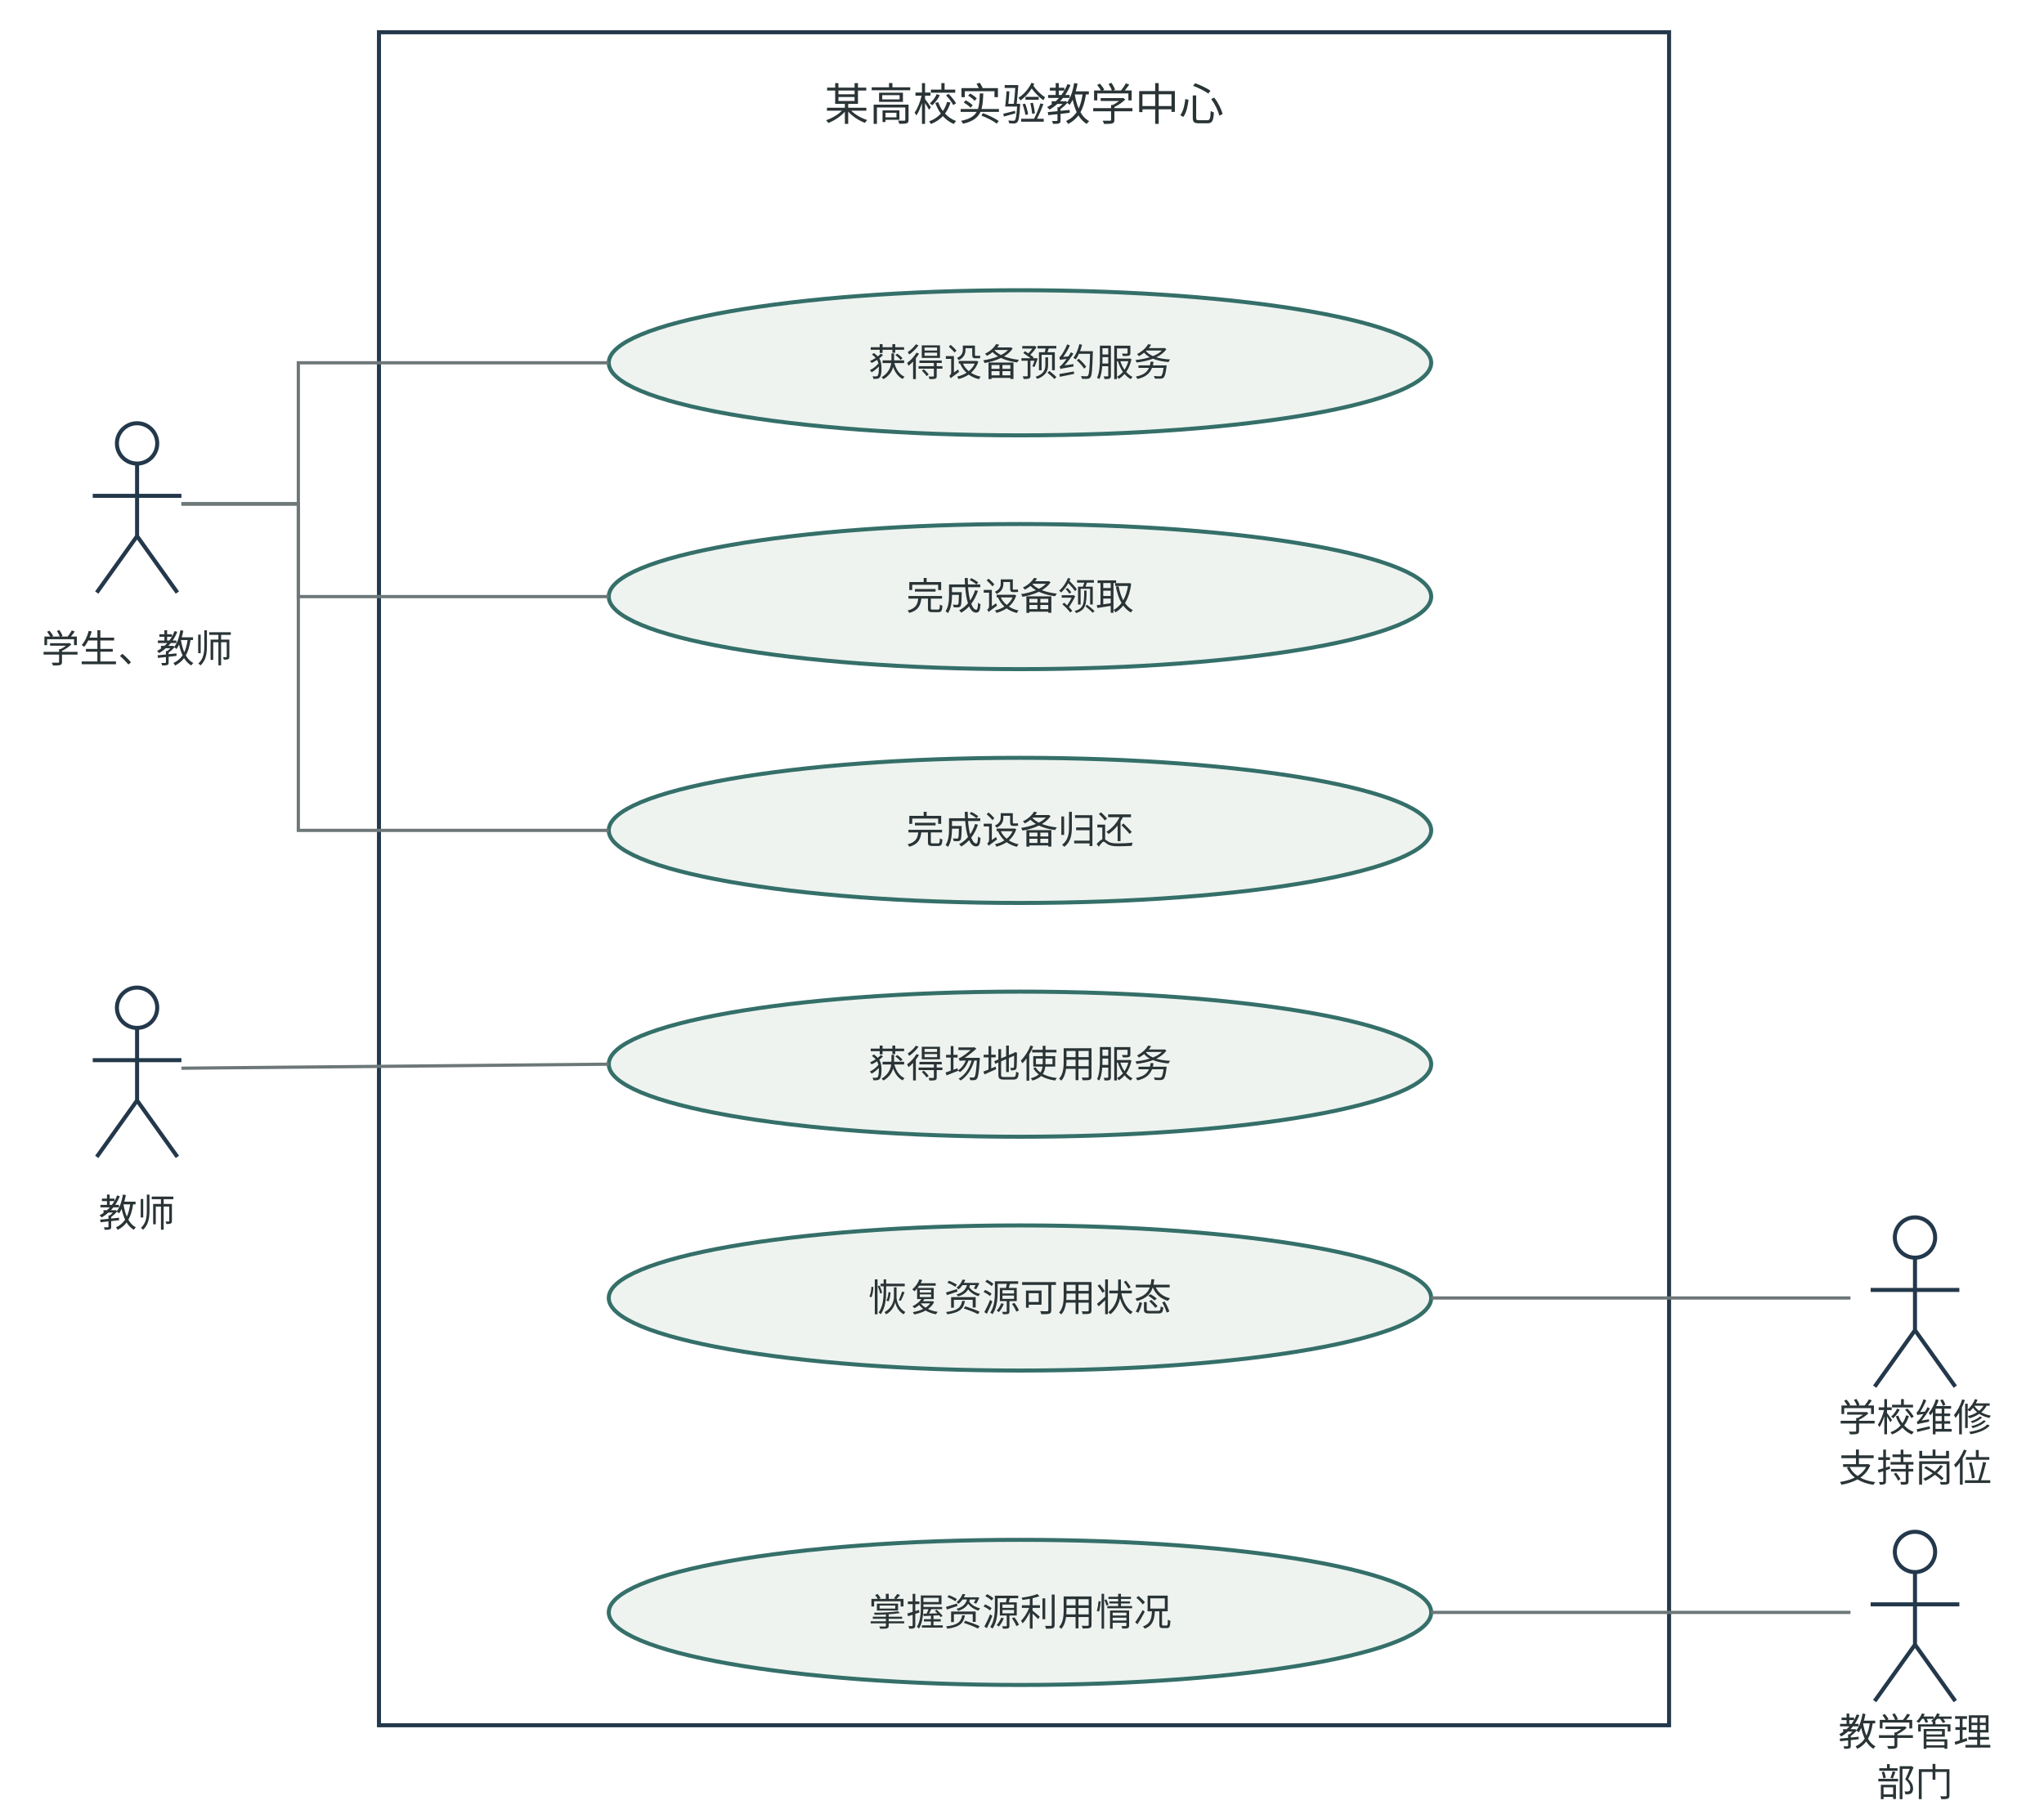
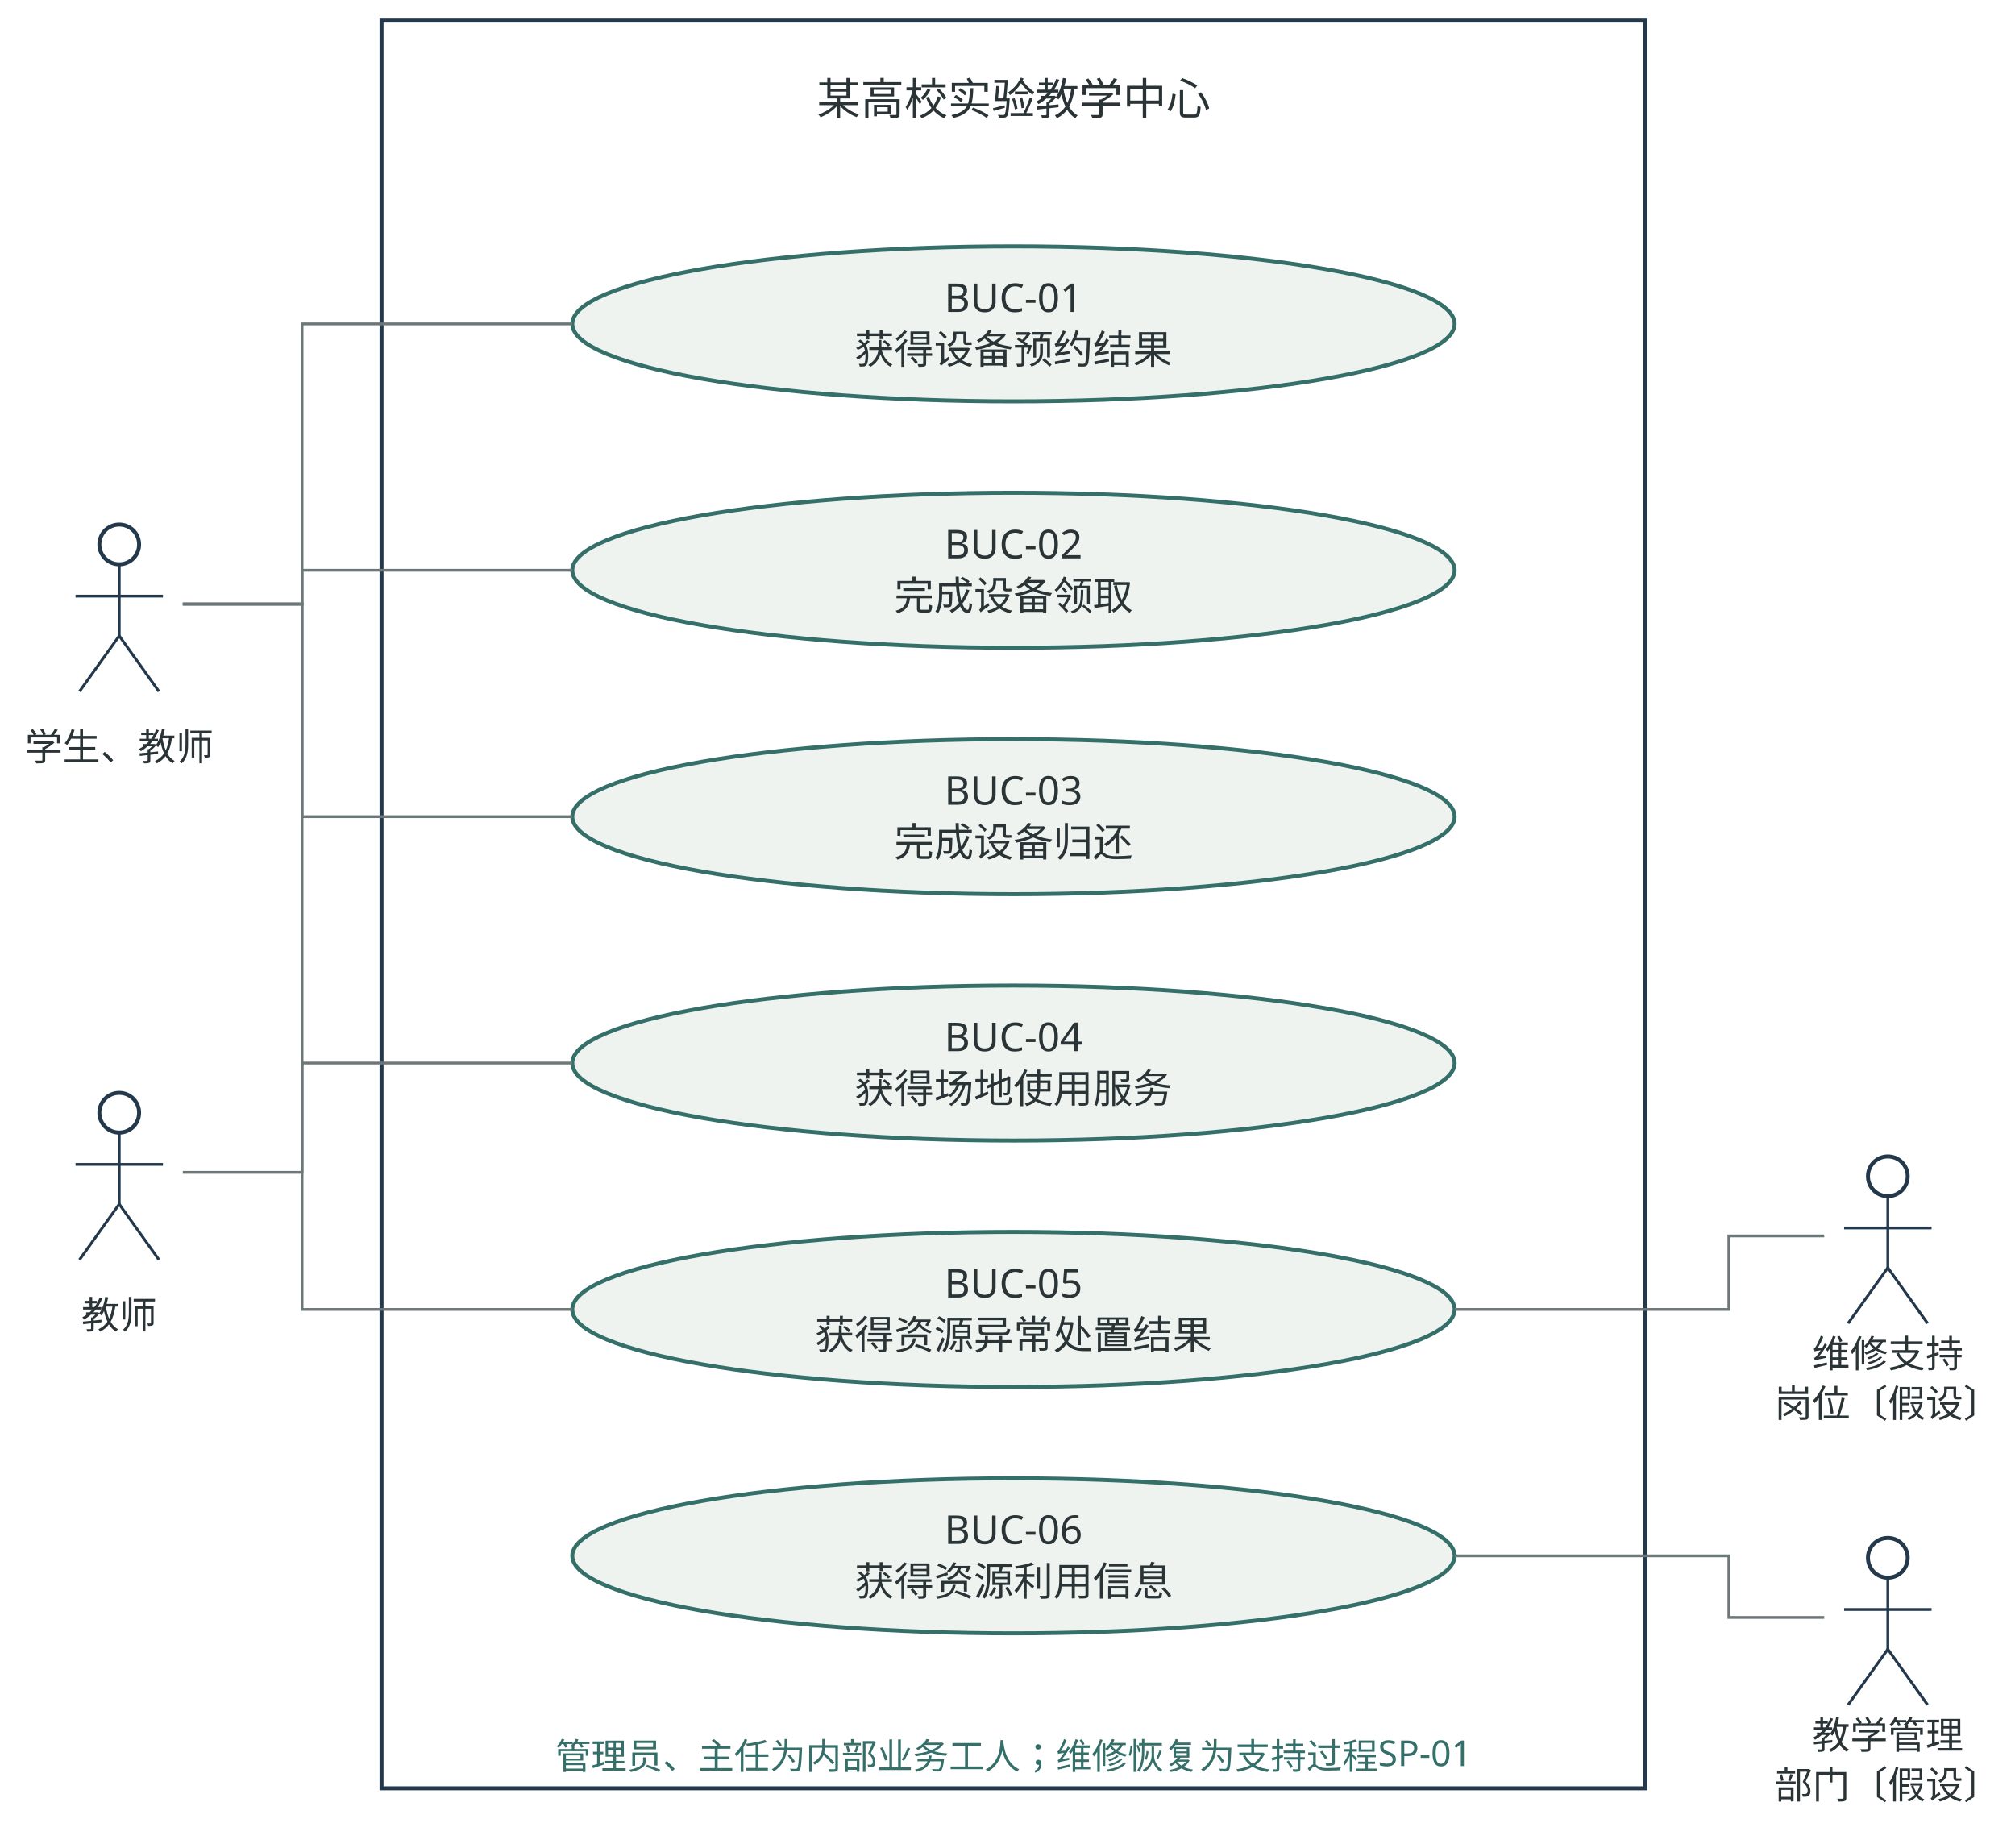
- <svg xmlns="http://www.w3.org/2000/svg" width="507" height="450" viewBox="0 0 507 450">
+ <svg xmlns="http://www.w3.org/2000/svg" width="507" height="465" viewBox="0 0 507 465">
  <rect width="100%" height="100%" fill="white" />
-   <rect x="94" y="8" width="320" height="420" fill="none" stroke="#24384b" />
-   <text x="254.0" y="221.5" text-anchor="middle" font-family="Microsoft YaHei,sans-serif" font-size="10" fill="#2a3436" />
-   <text x="254" y="29.85" text-anchor="middle" font-family="Microsoft YaHei,sans-serif" font-size="11" fill="#2a3436">某高校实验教学中心</text>
-   <ellipse cx="253.0" cy="90.0" rx="102.0" ry="18.0" fill="#eef3ef" stroke="#356f69" />
-   <text x="253.0" y="93.29" text-anchor="middle" font-family="Microsoft YaHei,sans-serif" font-size="9.4" fill="#2a3436">获得设备预约服务</text>
-   <ellipse cx="253.0" cy="148.0" rx="102.0" ry="18.0" fill="#eef3ef" stroke="#356f69" />
-   <text x="253.0" y="151.29" text-anchor="middle" font-family="Microsoft YaHei,sans-serif" font-size="9.4" fill="#2a3436">完成设备领取</text>
-   <ellipse cx="253.0" cy="206.0" rx="102.0" ry="18.0" fill="#eef3ef" stroke="#356f69" />
-   <text x="253.0" y="209.29" text-anchor="middle" font-family="Microsoft YaHei,sans-serif" font-size="9.4" fill="#2a3436">完成设备归还</text>
-   <ellipse cx="253.0" cy="264.0" rx="102.0" ry="18.0" fill="#eef3ef" stroke="#356f69" />
-   <text x="253.0" y="267.29" text-anchor="middle" font-family="Microsoft YaHei,sans-serif" font-size="9.4" fill="#2a3436">获得场地使用服务</text>
-   <ellipse cx="253.0" cy="322.0" rx="102.0" ry="18.0" fill="#eef3ef" stroke="#356f69" />
-   <text x="253.0" y="325.29" text-anchor="middle" font-family="Microsoft YaHei,sans-serif" font-size="9.4" fill="#2a3436">恢复资源可用状态</text>
-   <circle cx="34.0" cy="110" r="5" fill="none" stroke="#24384b" />
-   <path d="M34.0,115 V133 M23.0,123 H45.0 M34.0,133 L24.0,147 M34.0,133 L44.0,147" fill="none" stroke="#24384b" />
-   <text x="34.0" y="164.325" text-anchor="middle" font-family="Microsoft YaHei,sans-serif" font-size="9.5" fill="#2a3436">学生、教师</text>
-   <circle cx="34.0" cy="250" r="5" fill="none" stroke="#24384b" />
-   <path d="M34.0,255 V273 M23.0,263 H45.0 M34.0,273 L24.0,287 M34.0,273 L44.0,287" fill="none" stroke="#24384b" />
-   <text x="34.0" y="304.325" text-anchor="middle" font-family="Microsoft YaHei,sans-serif" font-size="9.5" fill="#2a3436">教师</text>
-   <circle cx="475.0" cy="307" r="5" fill="none" stroke="#24384b" />
-   <path d="M475.0,312 V330 M464.0,320 H486.0 M475.0,330 L465.0,344 M475.0,330 L485.0,344" fill="none" stroke="#24384b" />
-   <text x="475.0" y="355.075" text-anchor="middle" font-family="Microsoft YaHei,sans-serif" font-size="9.5" fill="#2a3436">学校维修</text>
-   <text x="475.0" y="367.575" text-anchor="middle" font-family="Microsoft YaHei,sans-serif" font-size="9.5" fill="#2a3436">支持岗位</text>
-   <polyline points="45,125 74,125 74,90 151,90" fill="none" stroke="#6d7778" stroke-width="0.8" />
-   <polyline points="45,125 74,125 74,148 151,148" fill="none" stroke="#6d7778" stroke-width="0.8" />
-   <polyline points="45,125 74,125 74,206 151,206" fill="none" stroke="#6d7778" stroke-width="0.8" />
-   <polyline points="45,265 151,264" fill="none" stroke="#6d7778" stroke-width="0.8" />
-   <polyline points="355,322 459,322" fill="none" stroke="#6d7778" stroke-width="0.8" />
-   <ellipse cx="253.0" cy="400.0" rx="102.0" ry="18.0" fill="#eef3ef" stroke="#356f69" />
-   <text x="253.0" y="403.29" text-anchor="middle" font-family="Microsoft YaHei,sans-serif" font-size="9.4" fill="#2a3436">掌握资源利用情况</text>
-   <circle cx="475.0" cy="385" r="5" fill="none" stroke="#24384b" />
-   <path d="M475.0,390 V408 M464.0,398 H486.0 M475.0,408 L465.0,422 M475.0,408 L485.0,422" fill="none" stroke="#24384b" />
-   <text x="475.0" y="433.075" text-anchor="middle" font-family="Microsoft YaHei,sans-serif" font-size="9.5" fill="#2a3436">教学管理</text>
-   <text x="475.0" y="445.575" text-anchor="middle" font-family="Microsoft YaHei,sans-serif" font-size="9.5" fill="#2a3436">部门</text>
-   <polyline points="355,400 459,400" fill="none" stroke="#6d7778" stroke-width="0.8" />
+   <rect x="96" y="5" width="318" height="445" fill="none" stroke="#24384b" />
+   <text x="255" y="28.85" text-anchor="middle" font-family="Microsoft YaHei,sans-serif" font-size="11" fill="#2a3436">某高校实验教学中心</text>
+   <ellipse cx="255.0" cy="81.5" rx="111.0" ry="19.5" fill="#eef3ef" stroke="#356f69" />
+   <text x="255.0" y="78.5" text-anchor="middle" font-family="Microsoft YaHei,sans-serif" font-size="10" fill="#2a3436">BUC-01</text>
+   <text x="255.0" y="91.5" text-anchor="middle" font-family="Microsoft YaHei,sans-serif" font-size="10" fill="#2a3436">获得设备预约结果</text>
+   <ellipse cx="255.0" cy="143.5" rx="111.0" ry="19.5" fill="#eef3ef" stroke="#356f69" />
+   <text x="255.0" y="140.5" text-anchor="middle" font-family="Microsoft YaHei,sans-serif" font-size="10" fill="#2a3436">BUC-02</text>
+   <text x="255.0" y="153.5" text-anchor="middle" font-family="Microsoft YaHei,sans-serif" font-size="10" fill="#2a3436">完成设备领取</text>
+   <ellipse cx="255.0" cy="205.5" rx="111.0" ry="19.5" fill="#eef3ef" stroke="#356f69" />
+   <text x="255.0" y="202.5" text-anchor="middle" font-family="Microsoft YaHei,sans-serif" font-size="10" fill="#2a3436">BUC-03</text>
+   <text x="255.0" y="215.5" text-anchor="middle" font-family="Microsoft YaHei,sans-serif" font-size="10" fill="#2a3436">完成设备归还</text>
+   <ellipse cx="255.0" cy="267.5" rx="111.0" ry="19.5" fill="#eef3ef" stroke="#356f69" />
+   <text x="255.0" y="264.5" text-anchor="middle" font-family="Microsoft YaHei,sans-serif" font-size="10" fill="#2a3436">BUC-04</text>
+   <text x="255.0" y="277.5" text-anchor="middle" font-family="Microsoft YaHei,sans-serif" font-size="10" fill="#2a3436">获得场地使用服务</text>
+   <ellipse cx="255.0" cy="329.5" rx="111.0" ry="19.5" fill="#eef3ef" stroke="#356f69" />
+   <text x="255.0" y="326.5" text-anchor="middle" font-family="Microsoft YaHei,sans-serif" font-size="10" fill="#2a3436">BUC-05</text>
+   <text x="255.0" y="339.5" text-anchor="middle" font-family="Microsoft YaHei,sans-serif" font-size="10" fill="#2a3436">获得资源异常处置结果</text>
+   <ellipse cx="255.0" cy="391.5" rx="111.0" ry="19.5" fill="#eef3ef" stroke="#356f69" />
+   <text x="255.0" y="388.5" text-anchor="middle" font-family="Microsoft YaHei,sans-serif" font-size="10" fill="#2a3436">BUC-06</text>
+   <text x="255.0" y="401.5" text-anchor="middle" font-family="Microsoft YaHei,sans-serif" font-size="10" fill="#2a3436">获得资源利用信息</text>
+   <circle cx="30.0" cy="137" r="5" fill="none" stroke="#24384b" />
+   <polyline points="30.0,142 30.0,160" fill="none" stroke="#24384b" stroke-width="0.7" />
+   <polyline points="19.0,150 41.0,150" fill="none" stroke="#24384b" stroke-width="0.7" />
+   <polyline points="20.0,174 30.0,160 40.0,174" fill="none" stroke="#24384b" stroke-width="0.7" />
+   <text x="30.0" y="191.325" text-anchor="middle" font-family="Microsoft YaHei,sans-serif" font-size="9.5" fill="#2a3436">学生、教师</text>
+   <polyline points="46,152 76,152 76,81.5 144,81.5" fill="none" stroke="#6d7778" stroke-width="0.7" />
+   <polyline points="46,152 76,152 76,143.5 144,143.5" fill="none" stroke="#6d7778" stroke-width="0.7" />
+   <polyline points="46,152 76,152 76,205.5 144,205.5" fill="none" stroke="#6d7778" stroke-width="0.7" />
+   <polyline points="46,152 76,152 76,329.5 144,329.5" fill="none" stroke="#6d7778" stroke-width="0.7" />
+   <circle cx="30.0" cy="280" r="5" fill="none" stroke="#24384b" />
+   <polyline points="30.0,285 30.0,303" fill="none" stroke="#24384b" stroke-width="0.7" />
+   <polyline points="19.0,293 41.0,293" fill="none" stroke="#24384b" stroke-width="0.7" />
+   <polyline points="20.0,317 30.0,303 40.0,317" fill="none" stroke="#24384b" stroke-width="0.7" />
+   <text x="30.0" y="334.325" text-anchor="middle" font-family="Microsoft YaHei,sans-serif" font-size="9.5" fill="#2a3436">教师</text>
+   <polyline points="46,295 76,295 76,267.5 144,267.5" fill="none" stroke="#6d7778" stroke-width="0.7" />
+   <circle cx="475.0" cy="296" r="5" fill="none" stroke="#24384b" />
+   <polyline points="475.0,301 475.0,319" fill="none" stroke="#24384b" stroke-width="0.7" />
+   <polyline points="464.0,309 486.0,309" fill="none" stroke="#24384b" stroke-width="0.7" />
+   <polyline points="465.0,333 475.0,319 485.0,333" fill="none" stroke="#24384b" stroke-width="0.7" />
+   <text x="475.0" y="344.075" text-anchor="middle" font-family="Microsoft YaHei,sans-serif" font-size="9.5" fill="#2a3436">维修支持</text>
+   <text x="475.0" y="356.575" text-anchor="middle" font-family="Microsoft YaHei,sans-serif" font-size="9.5" fill="#2a3436">岗位〔假设〕</text>
+   <polyline points="366,329.5 435,329.5 435,311 459,311" fill="none" stroke="#6d7778" stroke-width="0.7" />
+   <circle cx="475.0" cy="392" r="5" fill="none" stroke="#24384b" />
+   <polyline points="475.0,397 475.0,415" fill="none" stroke="#24384b" stroke-width="0.7" />
+   <polyline points="464.0,405 486.0,405" fill="none" stroke="#24384b" stroke-width="0.7" />
+   <polyline points="465.0,429 475.0,415 485.0,429" fill="none" stroke="#24384b" stroke-width="0.7" />
+   <text x="475.0" y="440.075" text-anchor="middle" font-family="Microsoft YaHei,sans-serif" font-size="9.5" fill="#2a3436">教学管理</text>
+   <text x="475.0" y="452.575" text-anchor="middle" font-family="Microsoft YaHei,sans-serif" font-size="9.5" fill="#2a3436">部门〔假设〕</text>
+   <polyline points="366,391.5 435,391.5 435,407 459,407" fill="none" stroke="#6d7778" stroke-width="0.7" />
+   <text x="255" y="445.15" text-anchor="middle" font-family="Microsoft YaHei,sans-serif" font-size="9" fill="#356f69">管理员、主任为内部业务工人；维修恢复为支持过程SP-01</text>
</svg>
